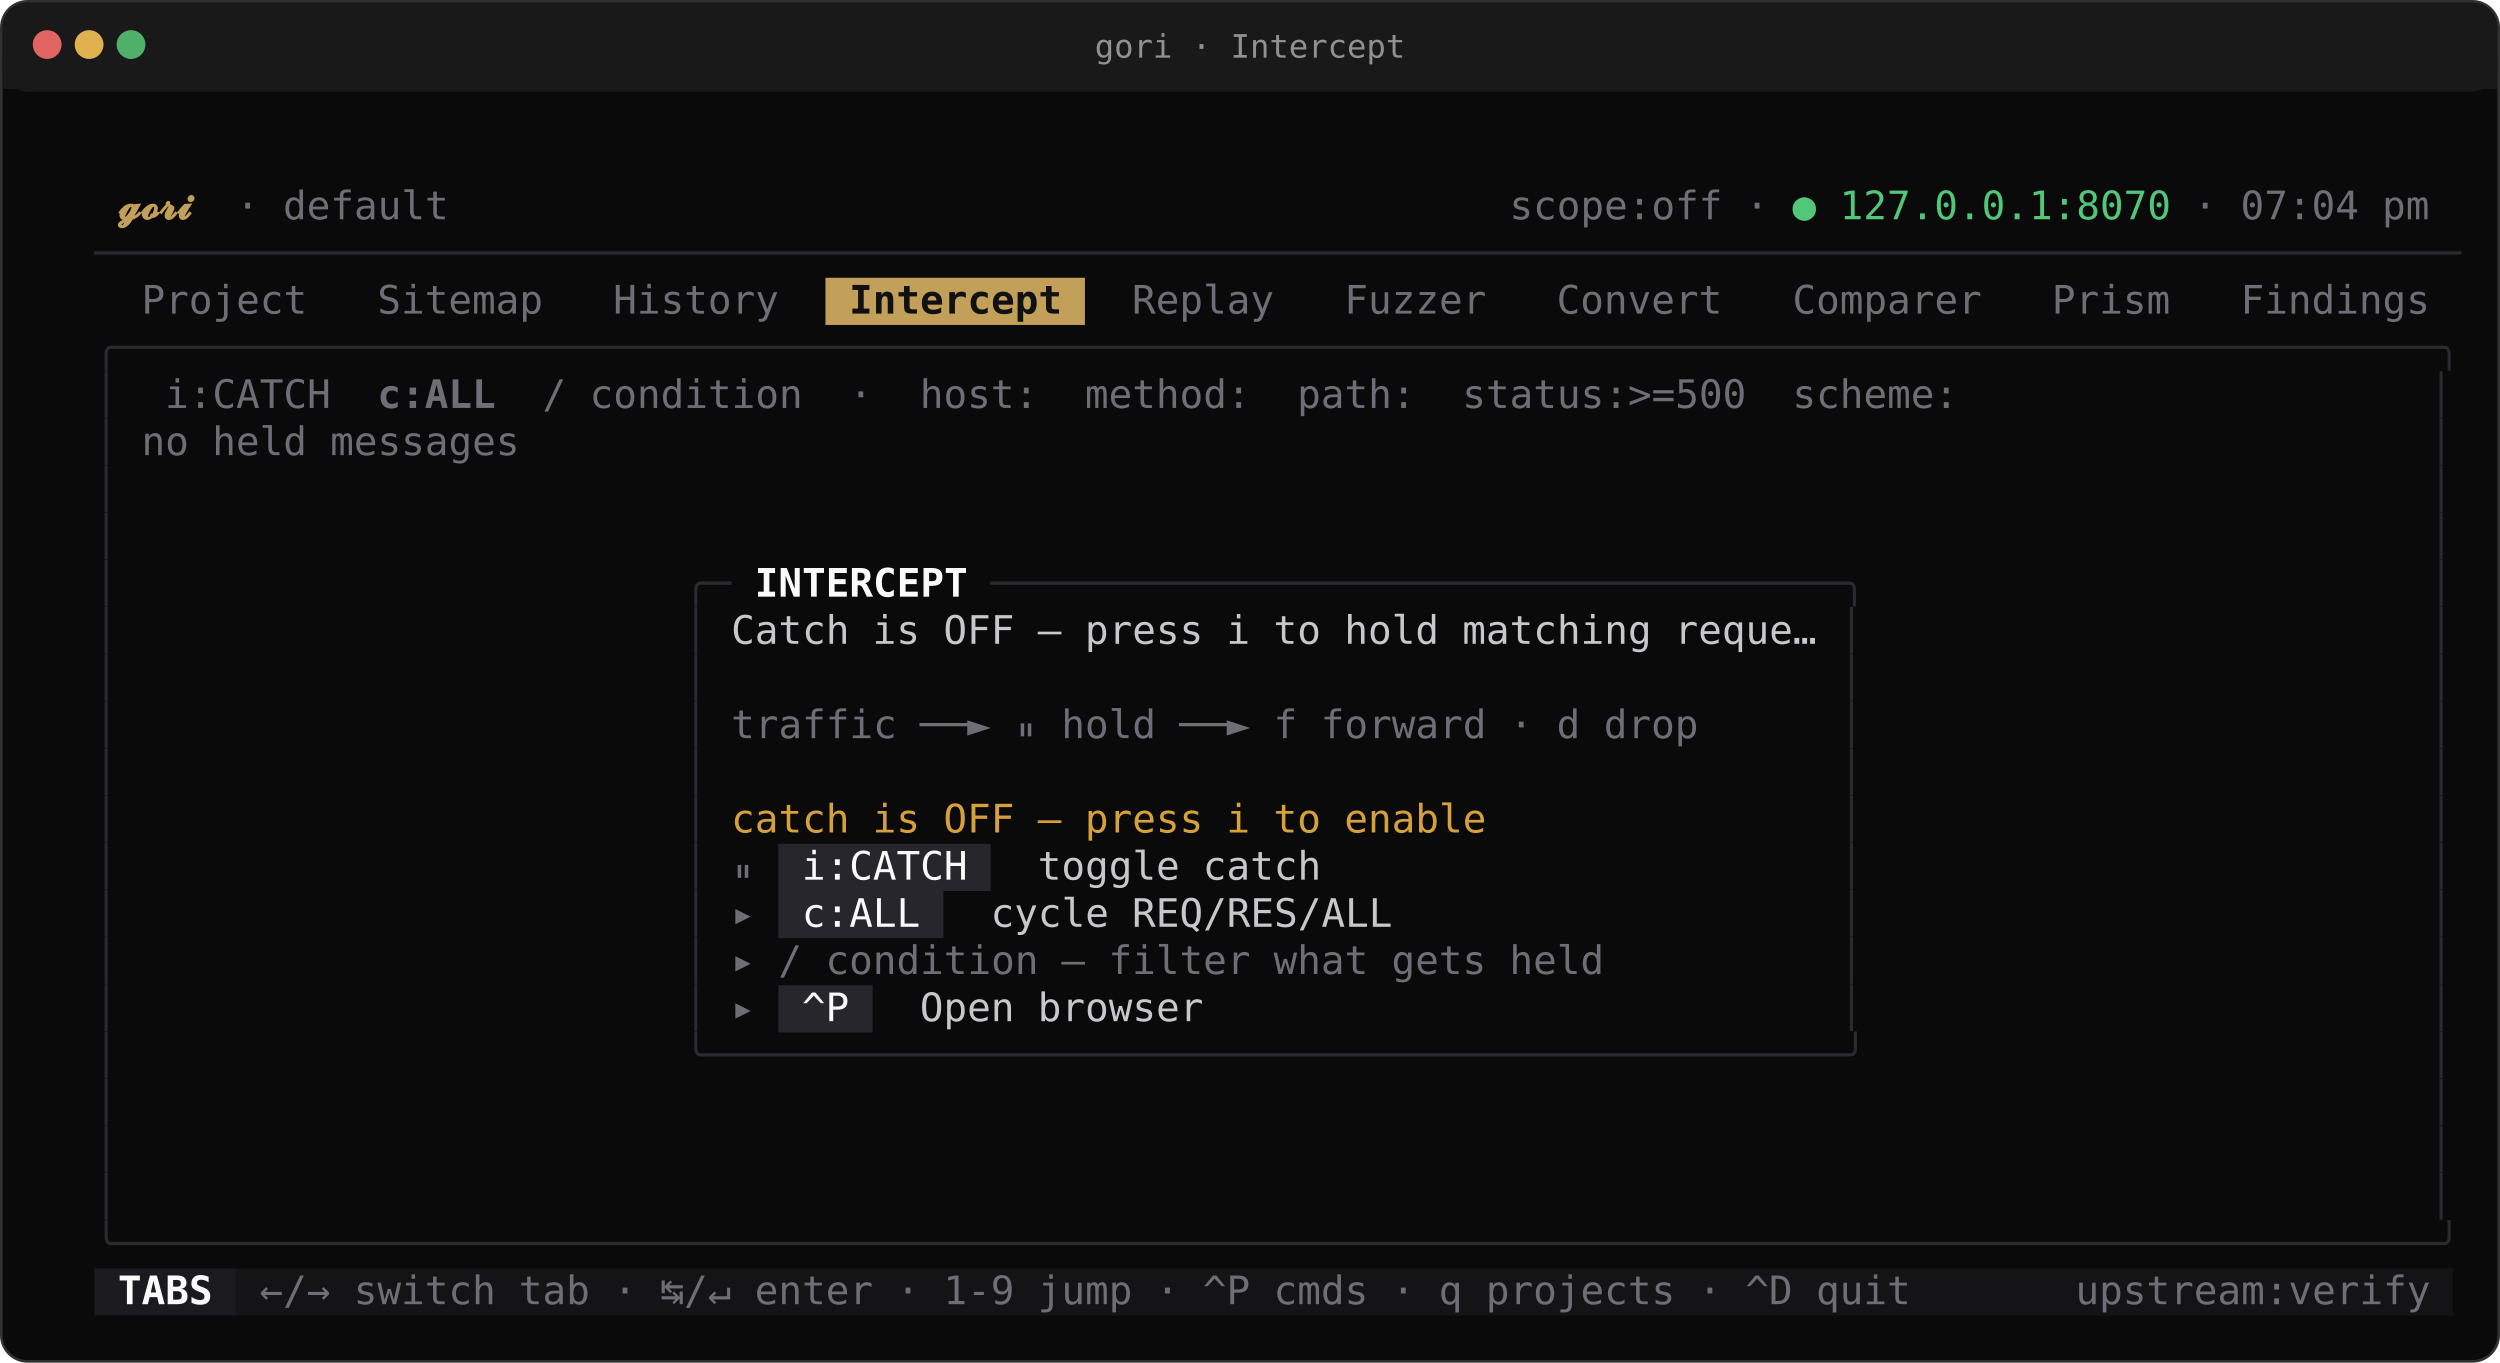
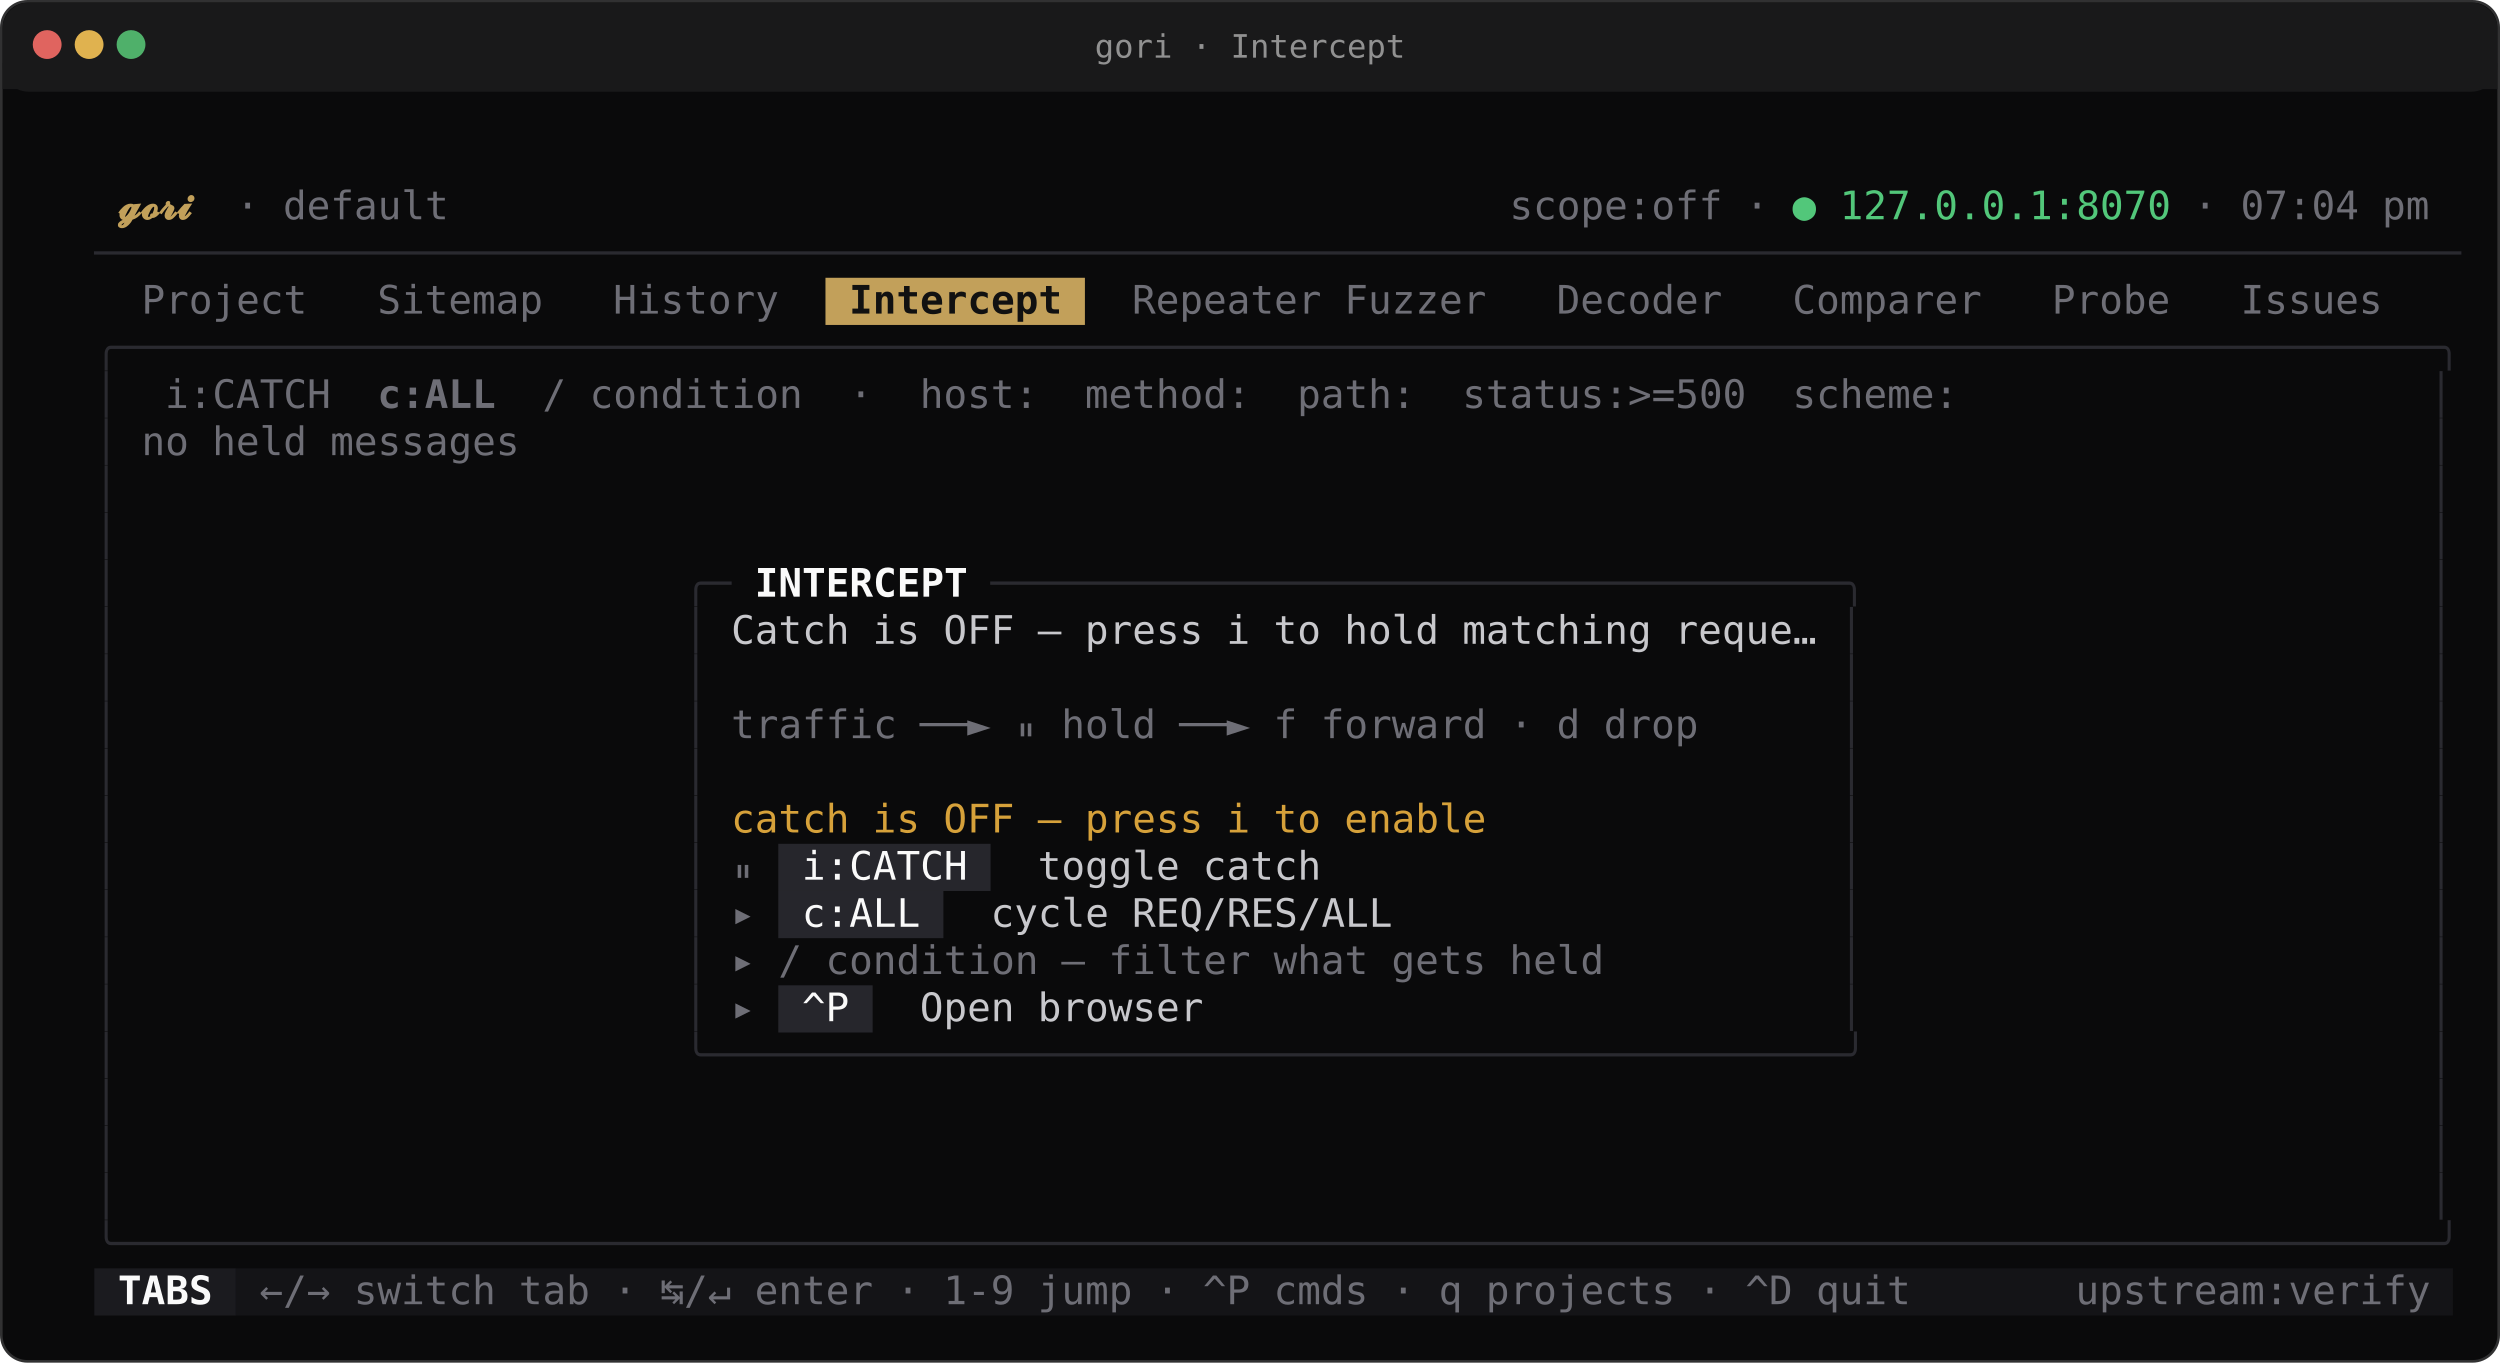
<svg xmlns="http://www.w3.org/2000/svg" width="954" height="520" viewBox="0 0 954.0 520.0" font-family="ui-monospace,'SF Mono','JetBrains Mono',Menlo,Consolas,monospace" font-size="15.0px" role="img" aria-label="gori · Intercept">
  <rect x="0.5" y="0.5" width="953.0" height="519.0" rx="10" ry="10" fill="#0a0a0b" stroke="#313132" stroke-width="1" />
  <rect x="1" y="1" width="952.0" height="34.0" rx="10" ry="10" fill="#19191a" />
  <rect x="1" y="24.0" width="952.0" height="10" fill="#19191a" />
  <circle cx="18.0" cy="17.0" r="5.5" fill="#e0645f" />
  <circle cx="34.0" cy="17.0" r="5.5" fill="#e0b24f" />
  <circle cx="50.0" cy="17.0" r="5.5" fill="#4fb06a" />
  <text x="477.0" y="22.0" text-anchor="middle" fill="#919191" font-size="12.3px">gori · Intercept</text>
  <rect x="315.00" y="106.00" width="99.00" height="18.00" fill="#c2a05a" />
  <rect x="297.00" y="322.00" width="81.00" height="18.00" fill="#26262c" />
  <rect x="297.00" y="340.00" width="63.00" height="18.00" fill="#26262c" />
  <rect x="297.00" y="376.00" width="36.00" height="18.00" fill="#26262c" />
  <rect x="36.00" y="484.00" width="54.00" height="18.00" fill="#1b1b1f" />
  <rect x="90.00" y="484.00" width="846.00" height="18.00" fill="#141417" />
  <text x="45.00" y="83.68" textLength="36.00" lengthAdjust="spacingAndGlyphs" fill="#c2a05a" font-weight="700" xml:space="preserve">𝓰𝓸𝓻𝓲</text>
  <text x="90.00" y="83.68" textLength="9.00" lengthAdjust="spacingAndGlyphs" fill="#6e6e76" xml:space="preserve">·</text>
  <text x="108.00" y="83.68" textLength="63.00" lengthAdjust="spacingAndGlyphs" fill="#6e6e76" xml:space="preserve">default</text>
  <text x="576.00" y="83.68" textLength="81.00" lengthAdjust="spacingAndGlyphs" fill="#6e6e76" xml:space="preserve">scope:off</text>
  <text x="666.00" y="83.68" textLength="9.00" lengthAdjust="spacingAndGlyphs" fill="#6e6e76" xml:space="preserve">·</text>
  <text x="684.00" y="83.68" textLength="9.00" lengthAdjust="spacingAndGlyphs" fill="#52c77a" xml:space="preserve">●</text>
  <text x="702.00" y="83.68" textLength="126.00" lengthAdjust="spacingAndGlyphs" fill="#52c77a" xml:space="preserve">127.0.0.1:8070</text>
  <text x="837.00" y="83.68" textLength="9.00" lengthAdjust="spacingAndGlyphs" fill="#6e6e76" xml:space="preserve">·</text>
  <text x="855.00" y="83.68" textLength="45.00" lengthAdjust="spacingAndGlyphs" fill="#6e6e76" xml:space="preserve">07:04</text>
  <text x="909.00" y="83.68" textLength="18.00" lengthAdjust="spacingAndGlyphs" fill="#6e6e76" xml:space="preserve">pm</text>
  <text x="36.00" y="101.68" textLength="900.00" lengthAdjust="spacingAndGlyphs" fill="#2a2a30" xml:space="preserve">────────────────────────────────────────────────────────────────────────────────────────────────────</text>
  <text x="54.00" y="119.68" textLength="63.00" lengthAdjust="spacingAndGlyphs" fill="#6e6e76" xml:space="preserve">Project</text>
  <text x="144.00" y="119.68" textLength="63.00" lengthAdjust="spacingAndGlyphs" fill="#6e6e76" xml:space="preserve">Sitemap</text>
  <text x="234.00" y="119.68" textLength="63.00" lengthAdjust="spacingAndGlyphs" fill="#6e6e76" xml:space="preserve">History</text>
  <text x="324.00" y="119.68" textLength="81.00" lengthAdjust="spacingAndGlyphs" fill="#111111" font-weight="700" xml:space="preserve">Intercept</text>
-   <text x="432.00" y="119.68" textLength="54.00" lengthAdjust="spacingAndGlyphs" fill="#6e6e76" xml:space="preserve">Replay</text>
+   <text x="432.00" y="119.68" textLength="54.00" lengthAdjust="spacingAndGlyphs" fill="#6e6e76" xml:space="preserve">Repeater</text>
  <text x="513.00" y="119.68" textLength="54.00" lengthAdjust="spacingAndGlyphs" fill="#6e6e76" xml:space="preserve">Fuzzer</text>
-   <text x="594.00" y="119.68" textLength="63.00" lengthAdjust="spacingAndGlyphs" fill="#6e6e76" xml:space="preserve">Convert</text>
+   <text x="594.00" y="119.68" textLength="63.00" lengthAdjust="spacingAndGlyphs" fill="#6e6e76" xml:space="preserve">Decoder</text>
  <text x="684.00" y="119.68" textLength="72.00" lengthAdjust="spacingAndGlyphs" fill="#6e6e76" xml:space="preserve">Comparer</text>
-   <text x="783.00" y="119.68" textLength="45.00" lengthAdjust="spacingAndGlyphs" fill="#6e6e76" xml:space="preserve">Prism</text>
-   <text x="855.00" y="119.68" textLength="72.00" lengthAdjust="spacingAndGlyphs" fill="#6e6e76" xml:space="preserve">Findings</text>
+   <text x="783.00" y="119.68" textLength="45.00" lengthAdjust="spacingAndGlyphs" fill="#6e6e76" xml:space="preserve">Probe</text>
+   <text x="855.00" y="119.68" textLength="72.00" lengthAdjust="spacingAndGlyphs" fill="#6e6e76" xml:space="preserve">Issues</text>
  <text x="36.00" y="137.68" textLength="900.00" lengthAdjust="spacingAndGlyphs" fill="#2a2a30" xml:space="preserve">╭──────────────────────────────────────────────────────────────────────────────────────────────────╮</text>
  <text x="36.00" y="155.68" textLength="9.00" lengthAdjust="spacingAndGlyphs" fill="#2a2a30" xml:space="preserve">│</text>
  <text x="63.00" y="155.68" textLength="63.00" lengthAdjust="spacingAndGlyphs" fill="#6e6e76" xml:space="preserve">i:CATCH</text>
  <text x="144.00" y="155.68" textLength="45.00" lengthAdjust="spacingAndGlyphs" fill="#6e6e76" font-weight="700" xml:space="preserve">c:ALL</text>
  <text x="207.00" y="155.68" textLength="9.00" lengthAdjust="spacingAndGlyphs" fill="#6e6e76" xml:space="preserve">/</text>
  <text x="225.00" y="155.68" textLength="81.00" lengthAdjust="spacingAndGlyphs" fill="#6e6e76" xml:space="preserve">condition</text>
  <text x="324.00" y="155.68" textLength="9.00" lengthAdjust="spacingAndGlyphs" fill="#6e6e76" xml:space="preserve">·</text>
  <text x="351.00" y="155.68" textLength="45.00" lengthAdjust="spacingAndGlyphs" fill="#6e6e76" xml:space="preserve">host:</text>
  <text x="414.00" y="155.68" textLength="63.00" lengthAdjust="spacingAndGlyphs" fill="#6e6e76" xml:space="preserve">method:</text>
  <text x="495.00" y="155.68" textLength="45.00" lengthAdjust="spacingAndGlyphs" fill="#6e6e76" xml:space="preserve">path:</text>
  <text x="558.00" y="155.68" textLength="108.00" lengthAdjust="spacingAndGlyphs" fill="#6e6e76" xml:space="preserve">status:&gt;=500</text>
  <text x="684.00" y="155.68" textLength="63.00" lengthAdjust="spacingAndGlyphs" fill="#6e6e76" xml:space="preserve">scheme:</text>
  <text x="927.00" y="155.68" textLength="9.00" lengthAdjust="spacingAndGlyphs" fill="#2a2a30" xml:space="preserve">│</text>
  <text x="36.00" y="173.68" textLength="9.00" lengthAdjust="spacingAndGlyphs" fill="#2a2a30" xml:space="preserve">│</text>
  <text x="54.00" y="173.68" textLength="18.00" lengthAdjust="spacingAndGlyphs" fill="#6e6e76" xml:space="preserve">no</text>
  <text x="81.00" y="173.68" textLength="36.00" lengthAdjust="spacingAndGlyphs" fill="#6e6e76" xml:space="preserve">held</text>
  <text x="126.00" y="173.68" textLength="72.00" lengthAdjust="spacingAndGlyphs" fill="#6e6e76" xml:space="preserve">messages</text>
  <text x="927.00" y="173.68" textLength="9.00" lengthAdjust="spacingAndGlyphs" fill="#2a2a30" xml:space="preserve">│</text>
  <text x="36.00" y="191.68" textLength="9.00" lengthAdjust="spacingAndGlyphs" fill="#2a2a30" xml:space="preserve">│</text>
  <text x="927.00" y="191.68" textLength="9.00" lengthAdjust="spacingAndGlyphs" fill="#2a2a30" xml:space="preserve">│</text>
  <text x="36.00" y="209.68" textLength="9.00" lengthAdjust="spacingAndGlyphs" fill="#2a2a30" xml:space="preserve">│</text>
  <text x="927.00" y="209.68" textLength="9.00" lengthAdjust="spacingAndGlyphs" fill="#2a2a30" xml:space="preserve">│</text>
  <text x="36.00" y="227.68" textLength="9.00" lengthAdjust="spacingAndGlyphs" fill="#2a2a30" xml:space="preserve">│</text>
  <text x="261.00" y="227.68" textLength="18.00" lengthAdjust="spacingAndGlyphs" fill="#2a2a30" xml:space="preserve">╭─</text>
  <text x="288.00" y="227.68" textLength="81.00" lengthAdjust="spacingAndGlyphs" fill="#fafafa" font-weight="700" xml:space="preserve">INTERCEPT</text>
  <text x="378.00" y="227.68" textLength="333.00" lengthAdjust="spacingAndGlyphs" fill="#2a2a30" xml:space="preserve">────────────────────────────────────╮</text>
  <text x="927.00" y="227.68" textLength="9.00" lengthAdjust="spacingAndGlyphs" fill="#2a2a30" xml:space="preserve">│</text>
  <text x="36.00" y="245.68" textLength="9.00" lengthAdjust="spacingAndGlyphs" fill="#2a2a30" xml:space="preserve">│</text>
  <text x="261.00" y="245.68" textLength="9.00" lengthAdjust="spacingAndGlyphs" fill="#2a2a30" xml:space="preserve">│</text>
  <text x="279.00" y="245.68" textLength="45.00" lengthAdjust="spacingAndGlyphs" fill="#c8c8cc" xml:space="preserve">Catch</text>
  <text x="333.00" y="245.68" textLength="18.00" lengthAdjust="spacingAndGlyphs" fill="#c8c8cc" xml:space="preserve">is</text>
  <text x="360.00" y="245.68" textLength="27.00" lengthAdjust="spacingAndGlyphs" fill="#c8c8cc" xml:space="preserve">OFF</text>
  <text x="396.00" y="245.68" textLength="9.00" lengthAdjust="spacingAndGlyphs" fill="#c8c8cc" xml:space="preserve">—</text>
  <text x="414.00" y="245.68" textLength="45.00" lengthAdjust="spacingAndGlyphs" fill="#c8c8cc" xml:space="preserve">press</text>
  <text x="468.00" y="245.68" textLength="9.00" lengthAdjust="spacingAndGlyphs" fill="#c8c8cc" xml:space="preserve">i</text>
  <text x="486.00" y="245.68" textLength="18.00" lengthAdjust="spacingAndGlyphs" fill="#c8c8cc" xml:space="preserve">to</text>
  <text x="513.00" y="245.68" textLength="36.00" lengthAdjust="spacingAndGlyphs" fill="#c8c8cc" xml:space="preserve">hold</text>
  <text x="558.00" y="245.68" textLength="72.00" lengthAdjust="spacingAndGlyphs" fill="#c8c8cc" xml:space="preserve">matching</text>
  <text x="639.00" y="245.68" textLength="54.00" lengthAdjust="spacingAndGlyphs" fill="#c8c8cc" xml:space="preserve">reque…</text>
  <text x="702.00" y="245.68" textLength="9.00" lengthAdjust="spacingAndGlyphs" fill="#2a2a30" xml:space="preserve">│</text>
  <text x="927.00" y="245.68" textLength="9.00" lengthAdjust="spacingAndGlyphs" fill="#2a2a30" xml:space="preserve">│</text>
  <text x="36.00" y="263.68" textLength="9.00" lengthAdjust="spacingAndGlyphs" fill="#2a2a30" xml:space="preserve">│</text>
  <text x="261.00" y="263.68" textLength="9.00" lengthAdjust="spacingAndGlyphs" fill="#2a2a30" xml:space="preserve">│</text>
  <text x="702.00" y="263.68" textLength="9.00" lengthAdjust="spacingAndGlyphs" fill="#2a2a30" xml:space="preserve">│</text>
  <text x="927.00" y="263.68" textLength="9.00" lengthAdjust="spacingAndGlyphs" fill="#2a2a30" xml:space="preserve">│</text>
  <text x="36.00" y="281.68" textLength="9.00" lengthAdjust="spacingAndGlyphs" fill="#2a2a30" xml:space="preserve">│</text>
  <text x="261.00" y="281.68" textLength="9.00" lengthAdjust="spacingAndGlyphs" fill="#2a2a30" xml:space="preserve">│</text>
  <text x="279.00" y="281.68" textLength="63.00" lengthAdjust="spacingAndGlyphs" fill="#6e6e76" xml:space="preserve">traffic</text>
  <text x="351.00" y="281.68" textLength="27.00" lengthAdjust="spacingAndGlyphs" fill="#6e6e76" xml:space="preserve">──►</text>
  <text x="387.00" y="281.68" textLength="9.00" lengthAdjust="spacingAndGlyphs" fill="#6e6e76" xml:space="preserve">⏸</text>
  <text x="405.00" y="281.68" textLength="36.00" lengthAdjust="spacingAndGlyphs" fill="#6e6e76" xml:space="preserve">hold</text>
  <text x="450.00" y="281.68" textLength="27.00" lengthAdjust="spacingAndGlyphs" fill="#6e6e76" xml:space="preserve">──►</text>
  <text x="486.00" y="281.68" textLength="9.00" lengthAdjust="spacingAndGlyphs" fill="#6e6e76" xml:space="preserve">f</text>
  <text x="504.00" y="281.68" textLength="63.00" lengthAdjust="spacingAndGlyphs" fill="#6e6e76" xml:space="preserve">forward</text>
  <text x="576.00" y="281.68" textLength="9.00" lengthAdjust="spacingAndGlyphs" fill="#6e6e76" xml:space="preserve">·</text>
  <text x="594.00" y="281.68" textLength="9.00" lengthAdjust="spacingAndGlyphs" fill="#6e6e76" xml:space="preserve">d</text>
  <text x="612.00" y="281.68" textLength="36.00" lengthAdjust="spacingAndGlyphs" fill="#6e6e76" xml:space="preserve">drop</text>
  <text x="702.00" y="281.68" textLength="9.00" lengthAdjust="spacingAndGlyphs" fill="#2a2a30" xml:space="preserve">│</text>
  <text x="927.00" y="281.68" textLength="9.00" lengthAdjust="spacingAndGlyphs" fill="#2a2a30" xml:space="preserve">│</text>
  <text x="36.00" y="299.68" textLength="9.00" lengthAdjust="spacingAndGlyphs" fill="#2a2a30" xml:space="preserve">│</text>
  <text x="261.00" y="299.68" textLength="9.00" lengthAdjust="spacingAndGlyphs" fill="#2a2a30" xml:space="preserve">│</text>
  <text x="702.00" y="299.68" textLength="9.00" lengthAdjust="spacingAndGlyphs" fill="#2a2a30" xml:space="preserve">│</text>
  <text x="927.00" y="299.68" textLength="9.00" lengthAdjust="spacingAndGlyphs" fill="#2a2a30" xml:space="preserve">│</text>
  <text x="36.00" y="317.68" textLength="9.00" lengthAdjust="spacingAndGlyphs" fill="#2a2a30" xml:space="preserve">│</text>
  <text x="261.00" y="317.68" textLength="9.00" lengthAdjust="spacingAndGlyphs" fill="#2a2a30" xml:space="preserve">│</text>
  <text x="279.00" y="317.68" textLength="45.00" lengthAdjust="spacingAndGlyphs" fill="#d6a13a" xml:space="preserve">catch</text>
  <text x="333.00" y="317.68" textLength="18.00" lengthAdjust="spacingAndGlyphs" fill="#d6a13a" xml:space="preserve">is</text>
  <text x="360.00" y="317.68" textLength="27.00" lengthAdjust="spacingAndGlyphs" fill="#d6a13a" xml:space="preserve">OFF</text>
  <text x="396.00" y="317.68" textLength="9.00" lengthAdjust="spacingAndGlyphs" fill="#d6a13a" xml:space="preserve">—</text>
  <text x="414.00" y="317.68" textLength="45.00" lengthAdjust="spacingAndGlyphs" fill="#d6a13a" xml:space="preserve">press</text>
  <text x="468.00" y="317.68" textLength="9.00" lengthAdjust="spacingAndGlyphs" fill="#d6a13a" xml:space="preserve">i</text>
  <text x="486.00" y="317.68" textLength="18.00" lengthAdjust="spacingAndGlyphs" fill="#d6a13a" xml:space="preserve">to</text>
  <text x="513.00" y="317.68" textLength="54.00" lengthAdjust="spacingAndGlyphs" fill="#d6a13a" xml:space="preserve">enable</text>
  <text x="702.00" y="317.68" textLength="9.00" lengthAdjust="spacingAndGlyphs" fill="#2a2a30" xml:space="preserve">│</text>
  <text x="927.00" y="317.68" textLength="9.00" lengthAdjust="spacingAndGlyphs" fill="#2a2a30" xml:space="preserve">│</text>
  <text x="36.00" y="335.68" textLength="9.00" lengthAdjust="spacingAndGlyphs" fill="#2a2a30" xml:space="preserve">│</text>
  <text x="261.00" y="335.68" textLength="9.00" lengthAdjust="spacingAndGlyphs" fill="#2a2a30" xml:space="preserve">│</text>
  <text x="279.00" y="335.68" textLength="9.00" lengthAdjust="spacingAndGlyphs" fill="#6e6e76" xml:space="preserve">⏸</text>
  <text x="306.00" y="335.68" textLength="63.00" lengthAdjust="spacingAndGlyphs" fill="#fafafa" xml:space="preserve">i:CATCH</text>
  <text x="396.00" y="335.68" textLength="54.00" lengthAdjust="spacingAndGlyphs" fill="#c8c8cc" xml:space="preserve">toggle</text>
  <text x="459.00" y="335.68" textLength="45.00" lengthAdjust="spacingAndGlyphs" fill="#c8c8cc" xml:space="preserve">catch</text>
  <text x="702.00" y="335.68" textLength="9.00" lengthAdjust="spacingAndGlyphs" fill="#2a2a30" xml:space="preserve">│</text>
  <text x="927.00" y="335.68" textLength="9.00" lengthAdjust="spacingAndGlyphs" fill="#2a2a30" xml:space="preserve">│</text>
  <text x="36.00" y="353.68" textLength="9.00" lengthAdjust="spacingAndGlyphs" fill="#2a2a30" xml:space="preserve">│</text>
  <text x="261.00" y="353.68" textLength="9.00" lengthAdjust="spacingAndGlyphs" fill="#2a2a30" xml:space="preserve">│</text>
  <text x="279.00" y="353.68" textLength="9.00" lengthAdjust="spacingAndGlyphs" fill="#6e6e76" xml:space="preserve">▸</text>
  <text x="306.00" y="353.68" textLength="45.00" lengthAdjust="spacingAndGlyphs" fill="#fafafa" xml:space="preserve">c:ALL</text>
  <text x="378.00" y="353.68" textLength="45.00" lengthAdjust="spacingAndGlyphs" fill="#c8c8cc" xml:space="preserve">cycle</text>
  <text x="432.00" y="353.68" textLength="99.00" lengthAdjust="spacingAndGlyphs" fill="#c8c8cc" xml:space="preserve">REQ/RES/ALL</text>
  <text x="702.00" y="353.68" textLength="9.00" lengthAdjust="spacingAndGlyphs" fill="#2a2a30" xml:space="preserve">│</text>
  <text x="927.00" y="353.68" textLength="9.00" lengthAdjust="spacingAndGlyphs" fill="#2a2a30" xml:space="preserve">│</text>
  <text x="36.00" y="371.68" textLength="9.00" lengthAdjust="spacingAndGlyphs" fill="#2a2a30" xml:space="preserve">│</text>
  <text x="261.00" y="371.68" textLength="9.00" lengthAdjust="spacingAndGlyphs" fill="#2a2a30" xml:space="preserve">│</text>
  <text x="279.00" y="371.68" textLength="9.00" lengthAdjust="spacingAndGlyphs" fill="#6e6e76" xml:space="preserve">▸</text>
  <text x="297.00" y="371.68" textLength="9.00" lengthAdjust="spacingAndGlyphs" fill="#6e6e76" xml:space="preserve">/</text>
  <text x="315.00" y="371.68" textLength="81.00" lengthAdjust="spacingAndGlyphs" fill="#6e6e76" xml:space="preserve">condition</text>
  <text x="405.00" y="371.68" textLength="9.00" lengthAdjust="spacingAndGlyphs" fill="#6e6e76" xml:space="preserve">—</text>
  <text x="423.00" y="371.68" textLength="54.00" lengthAdjust="spacingAndGlyphs" fill="#6e6e76" xml:space="preserve">filter</text>
  <text x="486.00" y="371.68" textLength="36.00" lengthAdjust="spacingAndGlyphs" fill="#6e6e76" xml:space="preserve">what</text>
  <text x="531.00" y="371.68" textLength="36.00" lengthAdjust="spacingAndGlyphs" fill="#6e6e76" xml:space="preserve">gets</text>
  <text x="576.00" y="371.68" textLength="36.00" lengthAdjust="spacingAndGlyphs" fill="#6e6e76" xml:space="preserve">held</text>
  <text x="702.00" y="371.68" textLength="9.00" lengthAdjust="spacingAndGlyphs" fill="#2a2a30" xml:space="preserve">│</text>
  <text x="927.00" y="371.68" textLength="9.00" lengthAdjust="spacingAndGlyphs" fill="#2a2a30" xml:space="preserve">│</text>
  <text x="36.00" y="389.68" textLength="9.00" lengthAdjust="spacingAndGlyphs" fill="#2a2a30" xml:space="preserve">│</text>
  <text x="261.00" y="389.68" textLength="9.00" lengthAdjust="spacingAndGlyphs" fill="#2a2a30" xml:space="preserve">│</text>
  <text x="279.00" y="389.68" textLength="9.00" lengthAdjust="spacingAndGlyphs" fill="#6e6e76" xml:space="preserve">▸</text>
  <text x="306.00" y="389.68" textLength="18.00" lengthAdjust="spacingAndGlyphs" fill="#fafafa" xml:space="preserve">^P</text>
  <text x="351.00" y="389.68" textLength="36.00" lengthAdjust="spacingAndGlyphs" fill="#c8c8cc" xml:space="preserve">Open</text>
  <text x="396.00" y="389.68" textLength="63.00" lengthAdjust="spacingAndGlyphs" fill="#c8c8cc" xml:space="preserve">browser</text>
  <text x="702.00" y="389.68" textLength="9.00" lengthAdjust="spacingAndGlyphs" fill="#2a2a30" xml:space="preserve">│</text>
  <text x="927.00" y="389.68" textLength="9.00" lengthAdjust="spacingAndGlyphs" fill="#2a2a30" xml:space="preserve">│</text>
  <text x="36.00" y="407.68" textLength="9.00" lengthAdjust="spacingAndGlyphs" fill="#2a2a30" xml:space="preserve">│</text>
  <text x="261.00" y="407.68" textLength="450.00" lengthAdjust="spacingAndGlyphs" fill="#2a2a30" xml:space="preserve">╰────────────────────────────────────────────────╯</text>
  <text x="927.00" y="407.68" textLength="9.00" lengthAdjust="spacingAndGlyphs" fill="#2a2a30" xml:space="preserve">│</text>
  <text x="36.00" y="425.68" textLength="9.00" lengthAdjust="spacingAndGlyphs" fill="#2a2a30" xml:space="preserve">│</text>
  <text x="927.00" y="425.68" textLength="9.00" lengthAdjust="spacingAndGlyphs" fill="#2a2a30" xml:space="preserve">│</text>
  <text x="36.00" y="443.68" textLength="9.00" lengthAdjust="spacingAndGlyphs" fill="#2a2a30" xml:space="preserve">│</text>
  <text x="927.00" y="443.68" textLength="9.00" lengthAdjust="spacingAndGlyphs" fill="#2a2a30" xml:space="preserve">│</text>
  <text x="36.00" y="461.68" textLength="9.00" lengthAdjust="spacingAndGlyphs" fill="#2a2a30" xml:space="preserve">│</text>
  <text x="927.00" y="461.68" textLength="9.00" lengthAdjust="spacingAndGlyphs" fill="#2a2a30" xml:space="preserve">│</text>
  <text x="36.00" y="479.68" textLength="900.00" lengthAdjust="spacingAndGlyphs" fill="#2a2a30" xml:space="preserve">╰──────────────────────────────────────────────────────────────────────────────────────────────────╯</text>
  <text x="45.00" y="497.68" textLength="36.00" lengthAdjust="spacingAndGlyphs" fill="#fafafa" font-weight="700" xml:space="preserve">TABS</text>
  <text x="99.00" y="497.68" textLength="27.00" lengthAdjust="spacingAndGlyphs" fill="#6e6e76" xml:space="preserve">←/→</text>
  <text x="135.00" y="497.68" textLength="54.00" lengthAdjust="spacingAndGlyphs" fill="#6e6e76" xml:space="preserve">switch</text>
  <text x="198.00" y="497.68" textLength="27.00" lengthAdjust="spacingAndGlyphs" fill="#6e6e76" xml:space="preserve">tab</text>
  <text x="234.00" y="497.68" textLength="9.00" lengthAdjust="spacingAndGlyphs" fill="#6e6e76" xml:space="preserve">·</text>
  <text x="252.00" y="497.68" textLength="27.00" lengthAdjust="spacingAndGlyphs" fill="#6e6e76" xml:space="preserve">↹/↵</text>
  <text x="288.00" y="497.68" textLength="45.00" lengthAdjust="spacingAndGlyphs" fill="#6e6e76" xml:space="preserve">enter</text>
  <text x="342.00" y="497.68" textLength="9.00" lengthAdjust="spacingAndGlyphs" fill="#6e6e76" xml:space="preserve">·</text>
  <text x="360.00" y="497.68" textLength="27.00" lengthAdjust="spacingAndGlyphs" fill="#6e6e76" xml:space="preserve">1-9</text>
  <text x="396.00" y="497.68" textLength="36.00" lengthAdjust="spacingAndGlyphs" fill="#6e6e76" xml:space="preserve">jump</text>
  <text x="441.00" y="497.68" textLength="9.00" lengthAdjust="spacingAndGlyphs" fill="#6e6e76" xml:space="preserve">·</text>
  <text x="459.00" y="497.68" textLength="18.00" lengthAdjust="spacingAndGlyphs" fill="#6e6e76" xml:space="preserve">^P</text>
  <text x="486.00" y="497.68" textLength="36.00" lengthAdjust="spacingAndGlyphs" fill="#6e6e76" xml:space="preserve">cmds</text>
  <text x="531.00" y="497.68" textLength="9.00" lengthAdjust="spacingAndGlyphs" fill="#6e6e76" xml:space="preserve">·</text>
  <text x="549.00" y="497.68" textLength="9.00" lengthAdjust="spacingAndGlyphs" fill="#6e6e76" xml:space="preserve">q</text>
  <text x="567.00" y="497.68" textLength="72.00" lengthAdjust="spacingAndGlyphs" fill="#6e6e76" xml:space="preserve">projects</text>
  <text x="648.00" y="497.68" textLength="9.00" lengthAdjust="spacingAndGlyphs" fill="#6e6e76" xml:space="preserve">·</text>
  <text x="666.00" y="497.68" textLength="18.00" lengthAdjust="spacingAndGlyphs" fill="#6e6e76" xml:space="preserve">^D</text>
  <text x="693.00" y="497.68" textLength="36.00" lengthAdjust="spacingAndGlyphs" fill="#6e6e76" xml:space="preserve">quit</text>
  <text x="792.00" y="497.68" textLength="135.00" lengthAdjust="spacingAndGlyphs" fill="#6e6e76" xml:space="preserve">upstream:verify</text>
</svg>
